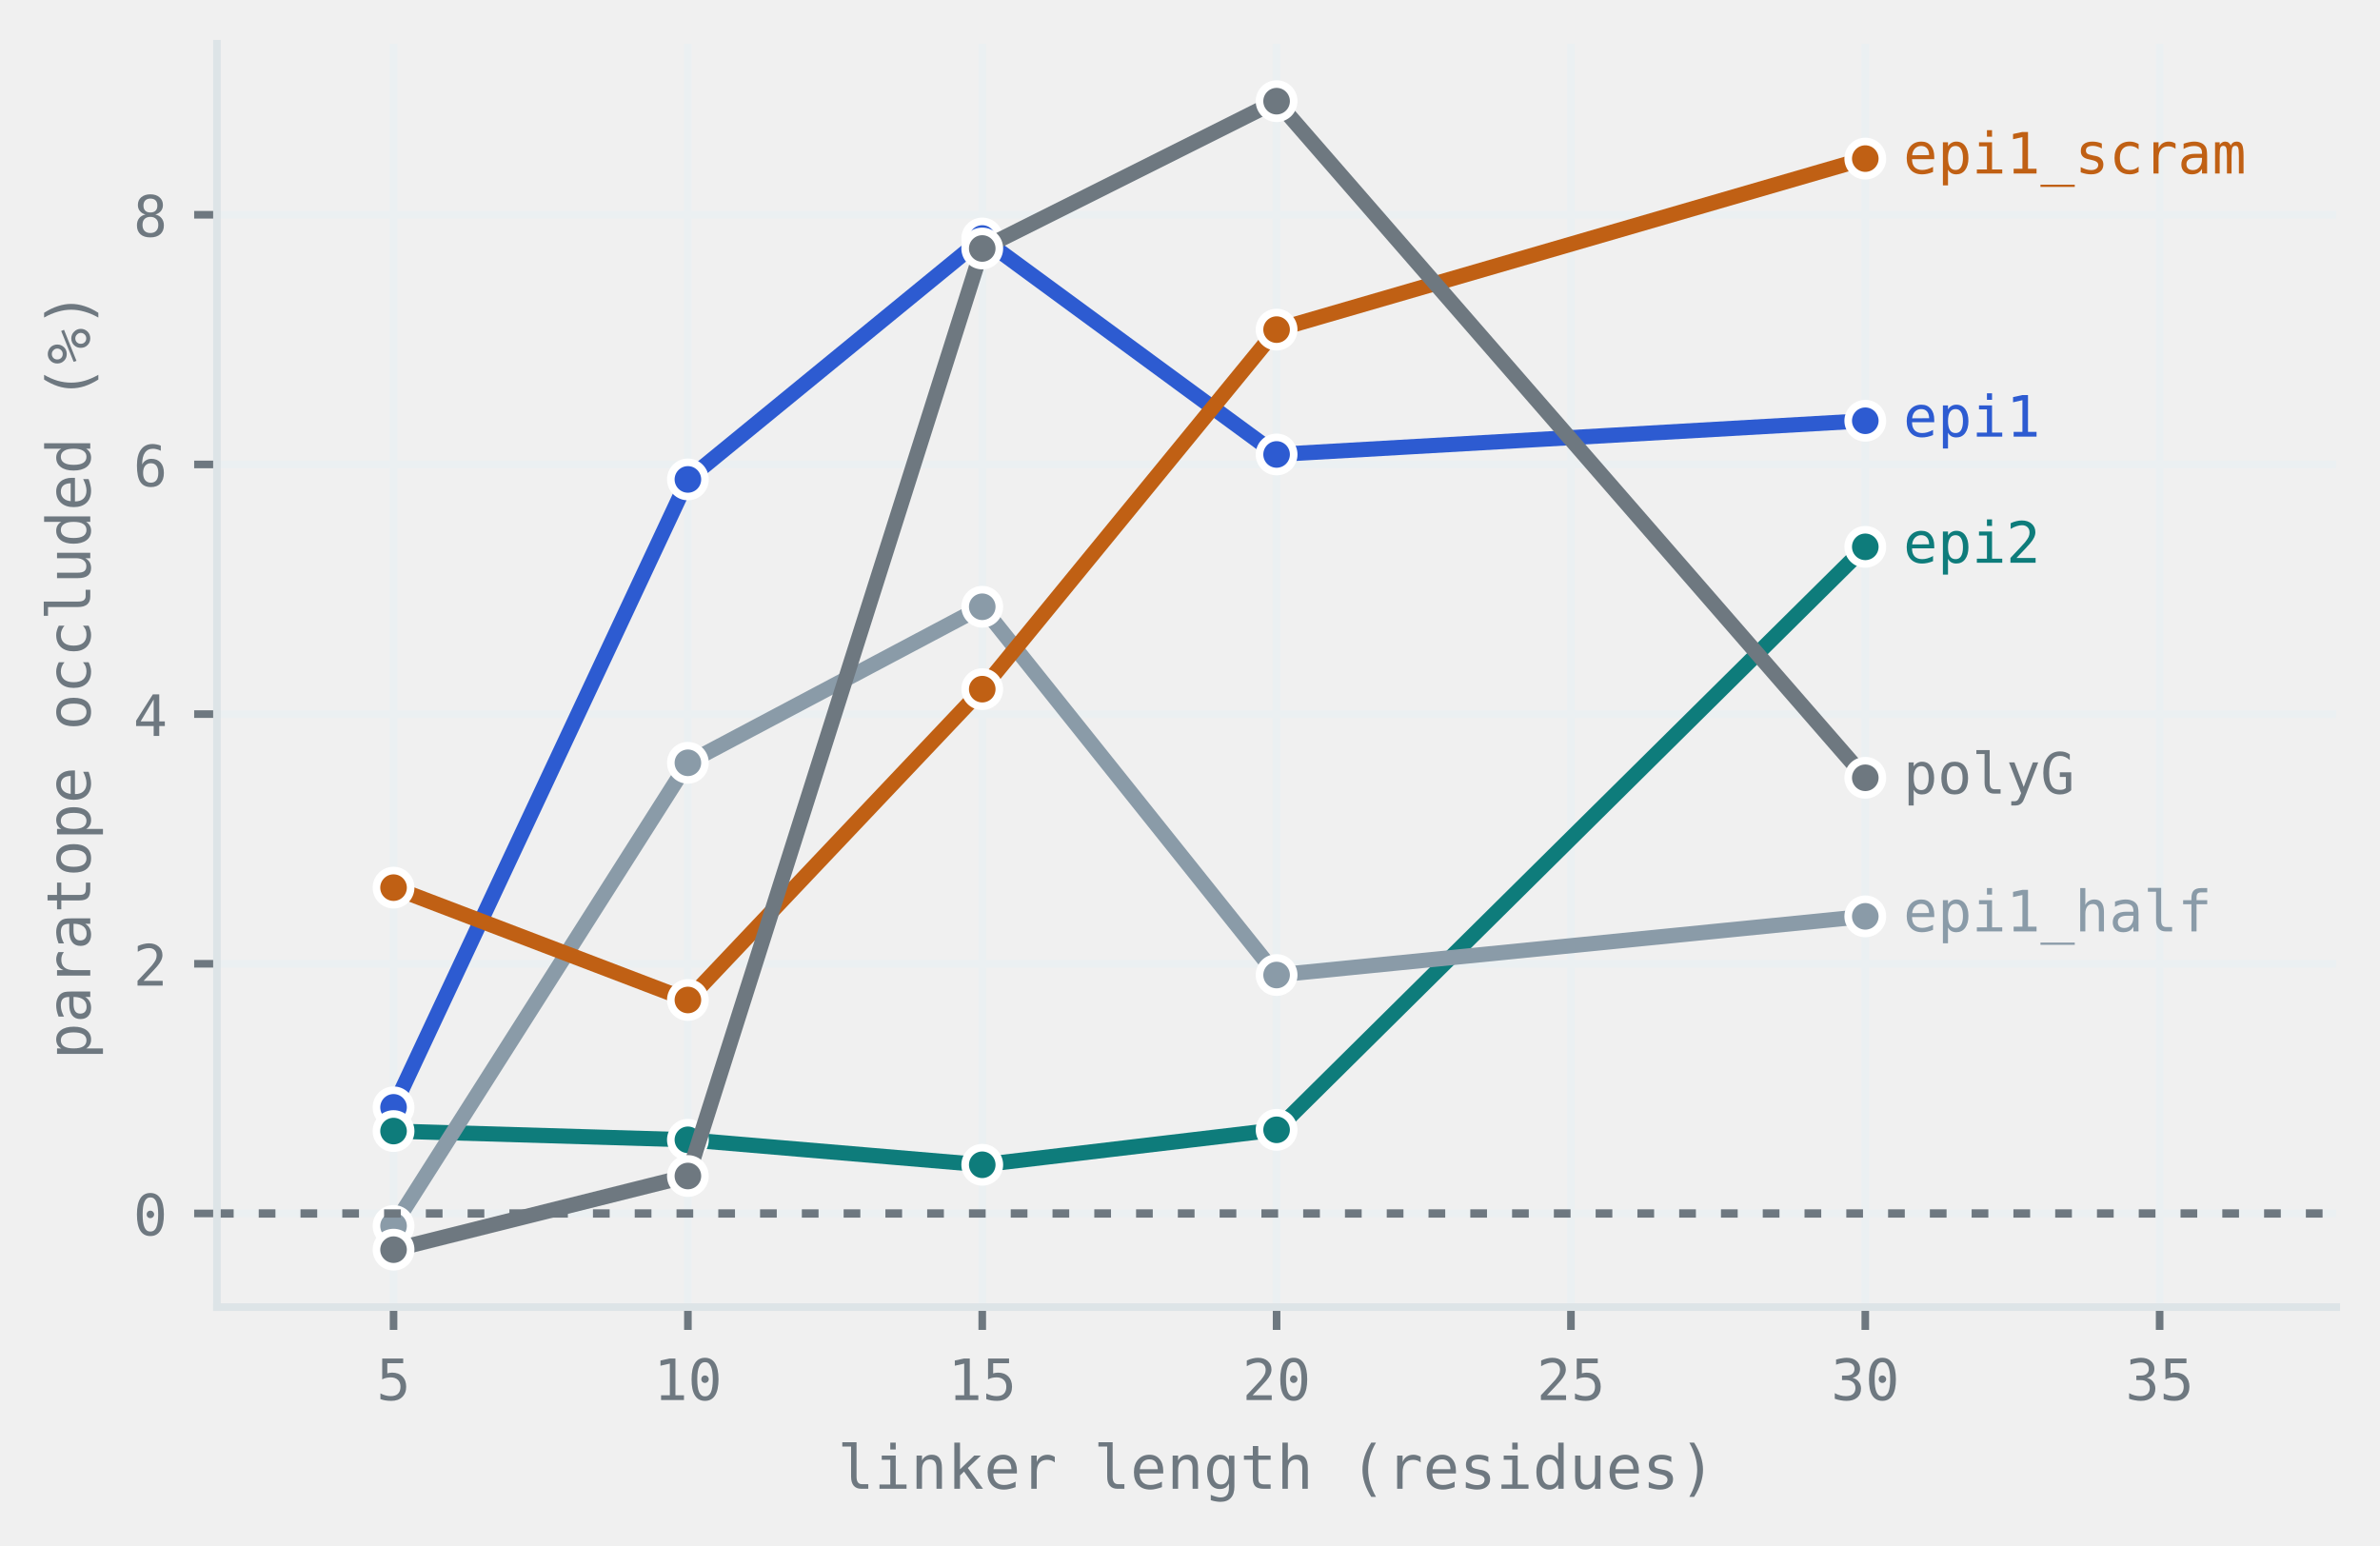
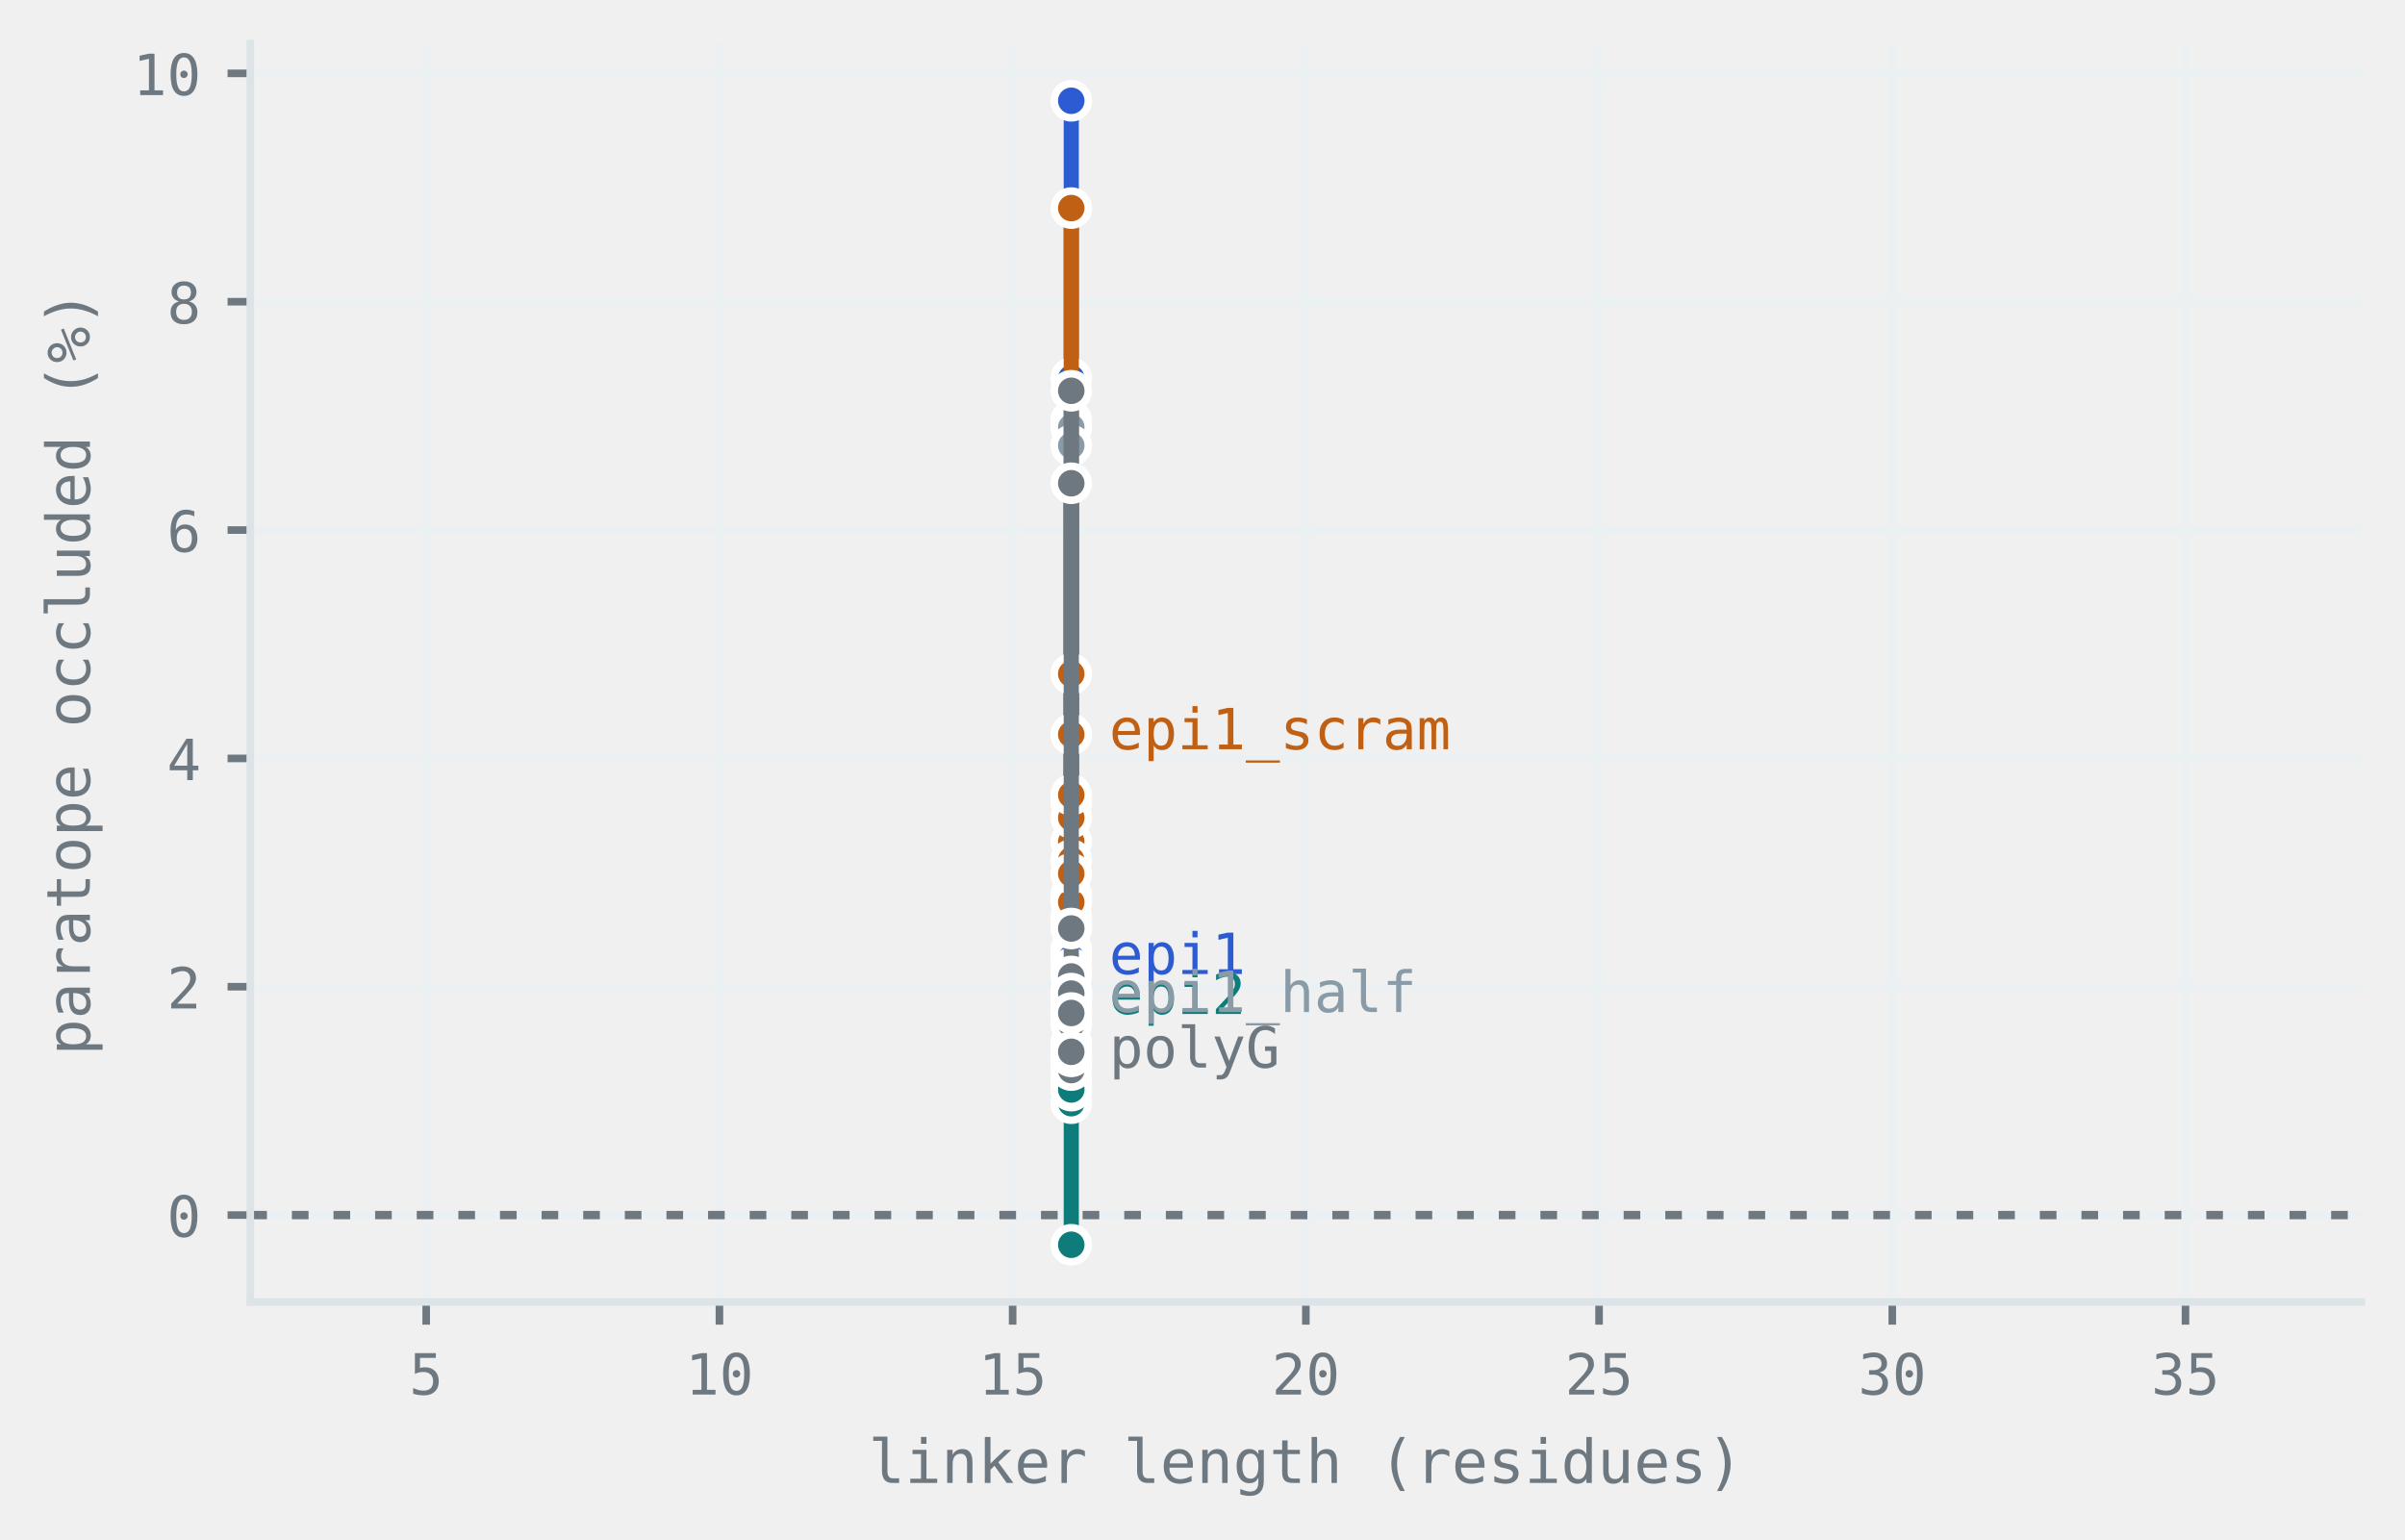
- <svg xmlns="http://www.w3.org/2000/svg" xmlns:xlink="http://www.w3.org/1999/xlink" width="313.32pt" height="203.478pt" viewBox="0 0 313.32 203.478" version="1.1">
+ <svg xmlns="http://www.w3.org/2000/svg" xmlns:xlink="http://www.w3.org/1999/xlink" width="317.835pt" height="203.478pt" viewBox="0 0 317.835 203.478" version="1.1">
  <defs>
    <style type="text/css">*{stroke-linejoin: round; stroke-linecap: butt}</style>
  </defs>
  <g id="figure_1">
    <g id="patch_1">
-       <path d="M 0 203.478  L 313.32 203.478  L 313.32 0  L 0 0  L 0 203.478  z " style="fill: none" />
+       <path d="M 0 203.478  L 317.835 203.478  L 317.835 0  L 0 0  L 0 203.478  z " style="fill: none" />
    </g>
    <g id="axes_1">
      <g id="patch_2">
-         <path d="M 28.56 172.08  L 307.56 172.08  L 307.56 5.76  L 28.56 5.76  L 28.56 172.08  z " style="fill: none" />
+         <path d="M 33.075 172.08  L 312.075 172.08  L 312.075 5.76  L 33.075 5.76  L 33.075 172.08  z " style="fill: none" />
      </g>
      <g id="matplotlib.axis_1">
        <g id="xtick_1">
          <g id="line2d_1">
-             <path d="M 51.81 172.08  L 51.81 5.76  " clip-path="url(#pff98f922be)" style="fill: none; stroke: #ebf0f2; stroke-linecap: square" />
+             <path d="M 56.325 172.08  L 56.325 5.76  " clip-path="url(#pf589ee0907)" style="fill: none; stroke: #ebf0f2; stroke-linecap: square" />
          </g>
          <g id="line2d_2">
            <defs>
-               <path id="me134715143" d="M 0 0  L 0 3  " style="stroke: #6e7880" />
+               <path id="m7d9ff2b46c" d="M 0 0  L 0 3  " style="stroke: #6e7880" />
            </defs>
            <g>
-               <use xlink:href="#me134715143" x="51.81" y="172.08" style="fill: #6e7880; stroke: #6e7880" />
+               <use xlink:href="#m7d9ff2b46c" x="56.325" y="172.08" style="fill: #6e7880; stroke: #6e7880" />
            </g>
          </g>
          <g id="text_1">
-             <text style="font-size: 7.5px; font-family: 'DejaVu Sans Mono', 'SF Mono', 'Menlo', 'Consolas', 'Bitstream Vera Sans Mono', 'Computer Modern Typewriter', 'Andale Mono', 'Nimbus Mono L', 'Courier New', 'Courier', 'Fixed', 'Terminal', monospace; text-anchor: middle; fill: #6e7880" x="51.81" y="184.319" transform="rotate(-0 51.81023 184.3187)">5</text>
+             <text style="font-size: 7.5px; font-family: 'DejaVu Sans Mono', 'SF Mono', 'Menlo', 'Consolas', 'Bitstream Vera Sans Mono', 'Computer Modern Typewriter', 'Andale Mono', 'Nimbus Mono L', 'Courier New', 'Courier', 'Fixed', 'Terminal', monospace; text-anchor: middle; fill: #6e7880" x="56.325" y="184.319" transform="rotate(-0 56.32547 184.3187)">5</text>
          </g>
        </g>
        <g id="xtick_2">
          <g id="line2d_3">
-             <path d="M 90.56 172.08  L 90.56 5.76  " clip-path="url(#pff98f922be)" style="fill: none; stroke: #ebf0f2; stroke-linecap: square" />
+             <path d="M 95.075 172.08  L 95.075 5.76  " clip-path="url(#pf589ee0907)" style="fill: none; stroke: #ebf0f2; stroke-linecap: square" />
          </g>
          <g id="line2d_4">
            <g>
-               <use xlink:href="#me134715143" x="90.56" y="172.08" style="fill: #6e7880; stroke: #6e7880" />
+               <use xlink:href="#m7d9ff2b46c" x="95.075" y="172.08" style="fill: #6e7880; stroke: #6e7880" />
            </g>
          </g>
          <g id="text_2">
-             <text style="font-size: 7.5px; font-family: 'DejaVu Sans Mono', 'SF Mono', 'Menlo', 'Consolas', 'Bitstream Vera Sans Mono', 'Computer Modern Typewriter', 'Andale Mono', 'Nimbus Mono L', 'Courier New', 'Courier', 'Fixed', 'Terminal', monospace; text-anchor: middle; fill: #6e7880" x="90.56" y="184.319" transform="rotate(-0 90.56023 184.3187)">10</text>
+             <text style="font-size: 7.5px; font-family: 'DejaVu Sans Mono', 'SF Mono', 'Menlo', 'Consolas', 'Bitstream Vera Sans Mono', 'Computer Modern Typewriter', 'Andale Mono', 'Nimbus Mono L', 'Courier New', 'Courier', 'Fixed', 'Terminal', monospace; text-anchor: middle; fill: #6e7880" x="95.075" y="184.319" transform="rotate(-0 95.07547 184.3187)">10</text>
          </g>
        </g>
        <g id="xtick_3">
          <g id="line2d_5">
-             <path d="M 129.31 172.08  L 129.31 5.76  " clip-path="url(#pff98f922be)" style="fill: none; stroke: #ebf0f2; stroke-linecap: square" />
+             <path d="M 133.825 172.08  L 133.825 5.76  " clip-path="url(#pf589ee0907)" style="fill: none; stroke: #ebf0f2; stroke-linecap: square" />
          </g>
          <g id="line2d_6">
            <g>
-               <use xlink:href="#me134715143" x="129.31" y="172.08" style="fill: #6e7880; stroke: #6e7880" />
+               <use xlink:href="#m7d9ff2b46c" x="133.825" y="172.08" style="fill: #6e7880; stroke: #6e7880" />
            </g>
          </g>
          <g id="text_3">
-             <text style="font-size: 7.5px; font-family: 'DejaVu Sans Mono', 'SF Mono', 'Menlo', 'Consolas', 'Bitstream Vera Sans Mono', 'Computer Modern Typewriter', 'Andale Mono', 'Nimbus Mono L', 'Courier New', 'Courier', 'Fixed', 'Terminal', monospace; text-anchor: middle; fill: #6e7880" x="129.31" y="184.319" transform="rotate(-0 129.3102 184.3187)">15</text>
+             <text style="font-size: 7.5px; font-family: 'DejaVu Sans Mono', 'SF Mono', 'Menlo', 'Consolas', 'Bitstream Vera Sans Mono', 'Computer Modern Typewriter', 'Andale Mono', 'Nimbus Mono L', 'Courier New', 'Courier', 'Fixed', 'Terminal', monospace; text-anchor: middle; fill: #6e7880" x="133.825" y="184.319" transform="rotate(-0 133.8255 184.3187)">15</text>
          </g>
        </g>
        <g id="xtick_4">
          <g id="line2d_7">
-             <path d="M 168.06 172.08  L 168.06 5.76  " clip-path="url(#pff98f922be)" style="fill: none; stroke: #ebf0f2; stroke-linecap: square" />
+             <path d="M 172.575 172.08  L 172.575 5.76  " clip-path="url(#pf589ee0907)" style="fill: none; stroke: #ebf0f2; stroke-linecap: square" />
          </g>
          <g id="line2d_8">
            <g>
-               <use xlink:href="#me134715143" x="168.06" y="172.08" style="fill: #6e7880; stroke: #6e7880" />
+               <use xlink:href="#m7d9ff2b46c" x="172.575" y="172.08" style="fill: #6e7880; stroke: #6e7880" />
            </g>
          </g>
          <g id="text_4">
-             <text style="font-size: 7.5px; font-family: 'DejaVu Sans Mono', 'SF Mono', 'Menlo', 'Consolas', 'Bitstream Vera Sans Mono', 'Computer Modern Typewriter', 'Andale Mono', 'Nimbus Mono L', 'Courier New', 'Courier', 'Fixed', 'Terminal', monospace; text-anchor: middle; fill: #6e7880" x="168.06" y="184.319" transform="rotate(-0 168.0602 184.3187)">20</text>
+             <text style="font-size: 7.5px; font-family: 'DejaVu Sans Mono', 'SF Mono', 'Menlo', 'Consolas', 'Bitstream Vera Sans Mono', 'Computer Modern Typewriter', 'Andale Mono', 'Nimbus Mono L', 'Courier New', 'Courier', 'Fixed', 'Terminal', monospace; text-anchor: middle; fill: #6e7880" x="172.575" y="184.319" transform="rotate(-0 172.5755 184.3187)">20</text>
          </g>
        </g>
        <g id="xtick_5">
          <g id="line2d_9">
-             <path d="M 206.81 172.08  L 206.81 5.76  " clip-path="url(#pff98f922be)" style="fill: none; stroke: #ebf0f2; stroke-linecap: square" />
+             <path d="M 211.325 172.08  L 211.325 5.76  " clip-path="url(#pf589ee0907)" style="fill: none; stroke: #ebf0f2; stroke-linecap: square" />
          </g>
          <g id="line2d_10">
            <g>
-               <use xlink:href="#me134715143" x="206.81" y="172.08" style="fill: #6e7880; stroke: #6e7880" />
+               <use xlink:href="#m7d9ff2b46c" x="211.325" y="172.08" style="fill: #6e7880; stroke: #6e7880" />
            </g>
          </g>
          <g id="text_5">
-             <text style="font-size: 7.5px; font-family: 'DejaVu Sans Mono', 'SF Mono', 'Menlo', 'Consolas', 'Bitstream Vera Sans Mono', 'Computer Modern Typewriter', 'Andale Mono', 'Nimbus Mono L', 'Courier New', 'Courier', 'Fixed', 'Terminal', monospace; text-anchor: middle; fill: #6e7880" x="206.81" y="184.319" transform="rotate(-0 206.8102 184.3187)">25</text>
+             <text style="font-size: 7.5px; font-family: 'DejaVu Sans Mono', 'SF Mono', 'Menlo', 'Consolas', 'Bitstream Vera Sans Mono', 'Computer Modern Typewriter', 'Andale Mono', 'Nimbus Mono L', 'Courier New', 'Courier', 'Fixed', 'Terminal', monospace; text-anchor: middle; fill: #6e7880" x="211.325" y="184.319" transform="rotate(-0 211.3255 184.3187)">25</text>
          </g>
        </g>
        <g id="xtick_6">
          <g id="line2d_11">
-             <path d="M 245.56 172.08  L 245.56 5.76  " clip-path="url(#pff98f922be)" style="fill: none; stroke: #ebf0f2; stroke-linecap: square" />
+             <path d="M 250.075 172.08  L 250.075 5.76  " clip-path="url(#pf589ee0907)" style="fill: none; stroke: #ebf0f2; stroke-linecap: square" />
          </g>
          <g id="line2d_12">
            <g>
-               <use xlink:href="#me134715143" x="245.56" y="172.08" style="fill: #6e7880; stroke: #6e7880" />
+               <use xlink:href="#m7d9ff2b46c" x="250.075" y="172.08" style="fill: #6e7880; stroke: #6e7880" />
            </g>
          </g>
          <g id="text_6">
-             <text style="font-size: 7.5px; font-family: 'DejaVu Sans Mono', 'SF Mono', 'Menlo', 'Consolas', 'Bitstream Vera Sans Mono', 'Computer Modern Typewriter', 'Andale Mono', 'Nimbus Mono L', 'Courier New', 'Courier', 'Fixed', 'Terminal', monospace; text-anchor: middle; fill: #6e7880" x="245.56" y="184.319" transform="rotate(-0 245.5602 184.3187)">30</text>
+             <text style="font-size: 7.5px; font-family: 'DejaVu Sans Mono', 'SF Mono', 'Menlo', 'Consolas', 'Bitstream Vera Sans Mono', 'Computer Modern Typewriter', 'Andale Mono', 'Nimbus Mono L', 'Courier New', 'Courier', 'Fixed', 'Terminal', monospace; text-anchor: middle; fill: #6e7880" x="250.075" y="184.319" transform="rotate(-0 250.0755 184.3187)">30</text>
          </g>
        </g>
        <g id="xtick_7">
          <g id="line2d_13">
-             <path d="M 284.31 172.08  L 284.31 5.76  " clip-path="url(#pff98f922be)" style="fill: none; stroke: #ebf0f2; stroke-linecap: square" />
+             <path d="M 288.825 172.08  L 288.825 5.76  " clip-path="url(#pf589ee0907)" style="fill: none; stroke: #ebf0f2; stroke-linecap: square" />
          </g>
          <g id="line2d_14">
            <g>
-               <use xlink:href="#me134715143" x="284.31" y="172.08" style="fill: #6e7880; stroke: #6e7880" />
+               <use xlink:href="#m7d9ff2b46c" x="288.825" y="172.08" style="fill: #6e7880; stroke: #6e7880" />
            </g>
          </g>
          <g id="text_7">
-             <text style="font-size: 7.5px; font-family: 'DejaVu Sans Mono', 'SF Mono', 'Menlo', 'Consolas', 'Bitstream Vera Sans Mono', 'Computer Modern Typewriter', 'Andale Mono', 'Nimbus Mono L', 'Courier New', 'Courier', 'Fixed', 'Terminal', monospace; text-anchor: middle; fill: #6e7880" x="284.31" y="184.319" transform="rotate(-0 284.3102 184.3187)">35</text>
+             <text style="font-size: 7.5px; font-family: 'DejaVu Sans Mono', 'SF Mono', 'Menlo', 'Consolas', 'Bitstream Vera Sans Mono', 'Computer Modern Typewriter', 'Andale Mono', 'Nimbus Mono L', 'Courier New', 'Courier', 'Fixed', 'Terminal', monospace; text-anchor: middle; fill: #6e7880" x="288.825" y="184.319" transform="rotate(-0 288.8255 184.3187)">35</text>
          </g>
        </g>
        <g id="text_8">
-           <text style="font-size: 8px; font-family: 'DejaVu Sans Mono', 'SF Mono', 'Menlo', 'Consolas', 'Bitstream Vera Sans Mono', 'Computer Modern Typewriter', 'Andale Mono', 'Nimbus Mono L', 'Courier New', 'Courier', 'Fixed', 'Terminal', monospace; text-anchor: middle; fill: #6e7880" x="168.06" y="196" transform="rotate(-0 168.0602 195.9997)">linker length  (residues)</text>
+           <text style="font-size: 8px; font-family: 'DejaVu Sans Mono', 'SF Mono', 'Menlo', 'Consolas', 'Bitstream Vera Sans Mono', 'Computer Modern Typewriter', 'Andale Mono', 'Nimbus Mono L', 'Courier New', 'Courier', 'Fixed', 'Terminal', monospace; text-anchor: middle; fill: #6e7880" x="172.575" y="196" transform="rotate(-0 172.5755 195.9997)">linker length  (residues)</text>
        </g>
      </g>
      <g id="matplotlib.axis_2">
        <g id="ytick_1">
          <g id="line2d_15">
-             <path d="M 28.56 159.754  L 307.56 159.754  " clip-path="url(#pff98f922be)" style="fill: none; stroke: #ebf0f2; stroke-linecap: square" />
+             <path d="M 33.075 160.597  L 312.075 160.597  " clip-path="url(#pf589ee0907)" style="fill: none; stroke: #ebf0f2; stroke-linecap: square" />
          </g>
          <g id="line2d_16">
            <defs>
-               <path id="m731bb68a64" d="M 0 0  L -3 0  " style="stroke: #6e7880" />
+               <path id="m7748e696ea" d="M 0 0  L -3 0  " style="stroke: #6e7880" />
            </defs>
            <g>
-               <use xlink:href="#m731bb68a64" x="28.56" y="159.754" style="fill: #6e7880; stroke: #6e7880" />
+               <use xlink:href="#m7748e696ea" x="33.075" y="160.597" style="fill: #6e7880; stroke: #6e7880" />
            </g>
          </g>
          <g id="text_9">
-             <text style="font-size: 7.5px; font-family: 'DejaVu Sans Mono', 'SF Mono', 'Menlo', 'Consolas', 'Bitstream Vera Sans Mono', 'Computer Modern Typewriter', 'Andale Mono', 'Nimbus Mono L', 'Courier New', 'Courier', 'Fixed', 'Terminal', monospace; text-anchor: end; fill: #6e7880" x="22.06" y="162.623" transform="rotate(-0 22.06023 162.6232)">0</text>
+             <text style="font-size: 7.5px; font-family: 'DejaVu Sans Mono', 'SF Mono', 'Menlo', 'Consolas', 'Bitstream Vera Sans Mono', 'Computer Modern Typewriter', 'Andale Mono', 'Nimbus Mono L', 'Courier New', 'Courier', 'Fixed', 'Terminal', monospace; text-anchor: end; fill: #6e7880" x="26.575" y="163.466" transform="rotate(-0 26.57547 163.466)">0</text>
          </g>
        </g>
        <g id="ytick_2">
          <g id="line2d_17">
-             <path d="M 28.56 126.884  L 307.56 126.884  " clip-path="url(#pff98f922be)" style="fill: none; stroke: #ebf0f2; stroke-linecap: square" />
+             <path d="M 33.075 130.417  L 312.075 130.417  " clip-path="url(#pf589ee0907)" style="fill: none; stroke: #ebf0f2; stroke-linecap: square" />
          </g>
          <g id="line2d_18">
            <g>
-               <use xlink:href="#m731bb68a64" x="28.56" y="126.884" style="fill: #6e7880; stroke: #6e7880" />
+               <use xlink:href="#m7748e696ea" x="33.075" y="130.417" style="fill: #6e7880; stroke: #6e7880" />
            </g>
          </g>
          <g id="text_10">
-             <text style="font-size: 7.5px; font-family: 'DejaVu Sans Mono', 'SF Mono', 'Menlo', 'Consolas', 'Bitstream Vera Sans Mono', 'Computer Modern Typewriter', 'Andale Mono', 'Nimbus Mono L', 'Courier New', 'Courier', 'Fixed', 'Terminal', monospace; text-anchor: end; fill: #6e7880" x="22.06" y="129.754" transform="rotate(-0 22.06023 129.7537)">2</text>
+             <text style="font-size: 7.5px; font-family: 'DejaVu Sans Mono', 'SF Mono', 'Menlo', 'Consolas', 'Bitstream Vera Sans Mono', 'Computer Modern Typewriter', 'Andale Mono', 'Nimbus Mono L', 'Courier New', 'Courier', 'Fixed', 'Terminal', monospace; text-anchor: end; fill: #6e7880" x="26.575" y="133.286" transform="rotate(-0 26.57547 133.2863)">2</text>
          </g>
        </g>
        <g id="ytick_3">
          <g id="line2d_19">
-             <path d="M 28.56 94.015  L 307.56 94.015  " clip-path="url(#pff98f922be)" style="fill: none; stroke: #ebf0f2; stroke-linecap: square" />
+             <path d="M 33.075 100.237  L 312.075 100.237  " clip-path="url(#pf589ee0907)" style="fill: none; stroke: #ebf0f2; stroke-linecap: square" />
          </g>
          <g id="line2d_20">
            <g>
-               <use xlink:href="#m731bb68a64" x="28.56" y="94.015" style="fill: #6e7880; stroke: #6e7880" />
+               <use xlink:href="#m7748e696ea" x="33.075" y="100.237" style="fill: #6e7880; stroke: #6e7880" />
            </g>
          </g>
          <g id="text_11">
-             <text style="font-size: 7.5px; font-family: 'DejaVu Sans Mono', 'SF Mono', 'Menlo', 'Consolas', 'Bitstream Vera Sans Mono', 'Computer Modern Typewriter', 'Andale Mono', 'Nimbus Mono L', 'Courier New', 'Courier', 'Fixed', 'Terminal', monospace; text-anchor: end; fill: #6e7880" x="22.06" y="96.884" transform="rotate(-0 22.06023 96.88412)">4</text>
+             <text style="font-size: 7.5px; font-family: 'DejaVu Sans Mono', 'SF Mono', 'Menlo', 'Consolas', 'Bitstream Vera Sans Mono', 'Computer Modern Typewriter', 'Andale Mono', 'Nimbus Mono L', 'Courier New', 'Courier', 'Fixed', 'Terminal', monospace; text-anchor: end; fill: #6e7880" x="26.575" y="103.107" transform="rotate(-0 26.57547 103.1067)">4</text>
          </g>
        </g>
        <g id="ytick_4">
          <g id="line2d_21">
-             <path d="M 28.56 61.145  L 307.56 61.145  " clip-path="url(#pff98f922be)" style="fill: none; stroke: #ebf0f2; stroke-linecap: square" />
+             <path d="M 33.075 70.058  L 312.075 70.058  " clip-path="url(#pf589ee0907)" style="fill: none; stroke: #ebf0f2; stroke-linecap: square" />
          </g>
          <g id="line2d_22">
            <g>
-               <use xlink:href="#m731bb68a64" x="28.56" y="61.145" style="fill: #6e7880; stroke: #6e7880" />
+               <use xlink:href="#m7748e696ea" x="33.075" y="70.058" style="fill: #6e7880; stroke: #6e7880" />
            </g>
          </g>
          <g id="text_12">
-             <text style="font-size: 7.5px; font-family: 'DejaVu Sans Mono', 'SF Mono', 'Menlo', 'Consolas', 'Bitstream Vera Sans Mono', 'Computer Modern Typewriter', 'Andale Mono', 'Nimbus Mono L', 'Courier New', 'Courier', 'Fixed', 'Terminal', monospace; text-anchor: end; fill: #6e7880" x="22.06" y="64.015" transform="rotate(-0 22.06023 64.01455)">6</text>
+             <text style="font-size: 7.5px; font-family: 'DejaVu Sans Mono', 'SF Mono', 'Menlo', 'Consolas', 'Bitstream Vera Sans Mono', 'Computer Modern Typewriter', 'Andale Mono', 'Nimbus Mono L', 'Courier New', 'Courier', 'Fixed', 'Terminal', monospace; text-anchor: end; fill: #6e7880" x="26.575" y="72.927" transform="rotate(-0 26.57547 72.92706)">6</text>
          </g>
        </g>
        <g id="ytick_5">
          <g id="line2d_23">
-             <path d="M 28.56 28.276  L 307.56 28.276  " clip-path="url(#pff98f922be)" style="fill: none; stroke: #ebf0f2; stroke-linecap: square" />
+             <path d="M 33.075 39.878  L 312.075 39.878  " clip-path="url(#pf589ee0907)" style="fill: none; stroke: #ebf0f2; stroke-linecap: square" />
          </g>
          <g id="line2d_24">
            <g>
-               <use xlink:href="#m731bb68a64" x="28.56" y="28.276" style="fill: #6e7880; stroke: #6e7880" />
+               <use xlink:href="#m7748e696ea" x="33.075" y="39.878" style="fill: #6e7880; stroke: #6e7880" />
            </g>
          </g>
          <g id="text_13">
-             <text style="font-size: 7.5px; font-family: 'DejaVu Sans Mono', 'SF Mono', 'Menlo', 'Consolas', 'Bitstream Vera Sans Mono', 'Computer Modern Typewriter', 'Andale Mono', 'Nimbus Mono L', 'Courier New', 'Courier', 'Fixed', 'Terminal', monospace; text-anchor: end; fill: #6e7880" x="22.06" y="31.145" transform="rotate(-0 22.06023 31.14499)">8</text>
-           </g>
-         </g>
-         <g id="text_14">
+             <text style="font-size: 7.5px; font-family: 'DejaVu Sans Mono', 'SF Mono', 'Menlo', 'Consolas', 'Bitstream Vera Sans Mono', 'Computer Modern Typewriter', 'Andale Mono', 'Nimbus Mono L', 'Courier New', 'Courier', 'Fixed', 'Terminal', monospace; text-anchor: end; fill: #6e7880" x="26.575" y="42.747" transform="rotate(-0 26.57547 42.74742)">8</text>
+           </g>
+         </g>
+         <g id="ytick_6">
+           <g id="line2d_25">
+             <path d="M 33.075 9.698  L 312.075 9.698  " clip-path="url(#pf589ee0907)" style="fill: none; stroke: #ebf0f2; stroke-linecap: square" />
+           </g>
+           <g id="line2d_26">
+             <g>
+               <use xlink:href="#m7748e696ea" x="33.075" y="9.698" style="fill: #6e7880; stroke: #6e7880" />
+             </g>
+           </g>
+           <g id="text_14">
+             <text style="font-size: 7.5px; font-family: 'DejaVu Sans Mono', 'SF Mono', 'Menlo', 'Consolas', 'Bitstream Vera Sans Mono', 'Computer Modern Typewriter', 'Andale Mono', 'Nimbus Mono L', 'Courier New', 'Courier', 'Fixed', 'Terminal', monospace; text-anchor: end; fill: #6e7880" x="26.575" y="12.568" transform="rotate(-0 26.57547 12.56778)">10</text>
+           </g>
+         </g>
+         <g id="text_15">
          <text style="font-size: 8px; font-family: 'DejaVu Sans Mono', 'SF Mono', 'Menlo', 'Consolas', 'Bitstream Vera Sans Mono', 'Computer Modern Typewriter', 'Andale Mono', 'Nimbus Mono L', 'Courier New', 'Courier', 'Fixed', 'Terminal', monospace; text-anchor: middle; fill: #6e7880" x="11.881" y="88.92" transform="rotate(-90 11.88125 88.92)">paratope occluded  (%)</text>
        </g>
      </g>
-       <g id="line2d_25">
-         <path d="M 51.81 145.784  L 90.56 63.117  L 129.31 31.398  L 168.06 59.83  L 245.56 55.393  " clip-path="url(#pff98f922be)" style="fill: none; stroke: #2d5bd1; stroke-width: 2; stroke-linecap: square" />
-         <defs>
-           <path id="m3282fb48cd" d="M 0 2.25  C 0.597 2.25 1.169 2.013 1.591 1.591  C 2.013 1.169 2.25 0.597 2.25 0  C 2.25 -0.597 2.013 -1.169 1.591 -1.591  C 1.169 -2.013 0.597 -2.25 0 -2.25  C -0.597 -2.25 -1.169 -2.013 -1.591 -1.591  C -2.013 -1.169 -2.25 -0.597 -2.25 0  C -2.25 0.597 -2.013 1.169 -1.591 1.591  C -1.169 2.013 -0.597 2.25 0 2.25  z " style="stroke: #ffffff" />
-         </defs>
-         <g clip-path="url(#pff98f922be)">
-           <use xlink:href="#m3282fb48cd" x="51.81" y="145.784" style="fill: #2d5bd1; stroke: #ffffff" />
-           <use xlink:href="#m3282fb48cd" x="90.56" y="63.117" style="fill: #2d5bd1; stroke: #ffffff" />
-           <use xlink:href="#m3282fb48cd" x="129.31" y="31.398" style="fill: #2d5bd1; stroke: #ffffff" />
-           <use xlink:href="#m3282fb48cd" x="168.06" y="59.83" style="fill: #2d5bd1; stroke: #ffffff" />
-           <use xlink:href="#m3282fb48cd" x="245.56" y="55.393" style="fill: #2d5bd1; stroke: #ffffff" />
-         </g>
-       </g>
-       <g id="line2d_26">
-         <path d="M 51.81 148.907  L 90.56 150.057  L 129.31 153.344  L 168.06 148.743  L 245.56 71.992  " clip-path="url(#pff98f922be)" style="fill: none; stroke: #0e7c7b; stroke-width: 2; stroke-linecap: square" />
-         <defs>
-           <path id="m4589874753" d="M 0 2.25  C 0.597 2.25 1.169 2.013 1.591 1.591  C 2.013 1.169 2.25 0.597 2.25 0  C 2.25 -0.597 2.013 -1.169 1.591 -1.591  C 1.169 -2.013 0.597 -2.25 0 -2.25  C -0.597 -2.25 -1.169 -2.013 -1.591 -1.591  C -2.013 -1.169 -2.25 -0.597 -2.25 0  C -2.25 0.597 -2.013 1.169 -1.591 1.591  C -1.169 2.013 -0.597 2.25 0 2.25  z " style="stroke: #ffffff" />
-         </defs>
-         <g clip-path="url(#pff98f922be)">
-           <use xlink:href="#m4589874753" x="51.81" y="148.907" style="fill: #0e7c7b; stroke: #ffffff" />
-           <use xlink:href="#m4589874753" x="90.56" y="150.057" style="fill: #0e7c7b; stroke: #ffffff" />
-           <use xlink:href="#m4589874753" x="129.31" y="153.344" style="fill: #0e7c7b; stroke: #ffffff" />
-           <use xlink:href="#m4589874753" x="168.06" y="148.743" style="fill: #0e7c7b; stroke: #ffffff" />
-           <use xlink:href="#m4589874753" x="245.56" y="71.992" style="fill: #0e7c7b; stroke: #ffffff" />
-         </g>
-       </g>
      <g id="line2d_27">
-         <path d="M 51.81 161.397  L 90.56 100.424  L 129.31 79.881  L 168.06 128.363  L 245.56 120.639  " clip-path="url(#pff98f922be)" style="fill: none; stroke: #8a9ba8; stroke-width: 2; stroke-linecap: square" />
-         <defs>
-           <path id="m67c6fec8ad" d="M 0 2.25  C 0.597 2.25 1.169 2.013 1.591 1.591  C 2.013 1.169 2.25 0.597 2.25 0  C 2.25 -0.597 2.013 -1.169 1.591 -1.591  C 1.169 -2.013 0.597 -2.25 0 -2.25  C -0.597 -2.25 -1.169 -2.013 -1.591 -1.591  C -2.013 -1.169 -2.25 -0.597 -2.25 0  C -2.25 0.597 -2.013 1.169 -1.591 1.591  C -1.169 2.013 -0.597 2.25 0 2.25  z " style="stroke: #ffffff" />
-         </defs>
-         <g clip-path="url(#pff98f922be)">
-           <use xlink:href="#m67c6fec8ad" x="51.81" y="161.397" style="fill: #8a9ba8; stroke: #ffffff" />
-           <use xlink:href="#m67c6fec8ad" x="90.56" y="100.424" style="fill: #8a9ba8; stroke: #ffffff" />
-           <use xlink:href="#m67c6fec8ad" x="129.31" y="79.881" style="fill: #8a9ba8; stroke: #ffffff" />
-           <use xlink:href="#m67c6fec8ad" x="168.06" y="128.363" style="fill: #8a9ba8; stroke: #ffffff" />
-           <use xlink:href="#m67c6fec8ad" x="245.56" y="120.639" style="fill: #8a9ba8; stroke: #ffffff" />
+         <path d="M 141.575 125.437  L 141.575 118.798  L 141.575 105.519  L 141.575 121.967  L 141.575 122.419  L 141.575 118.194  L 141.575 122.118  L 141.575 49.988  L 141.575 13.32  L 141.575 126.645  " clip-path="url(#pf589ee0907)" style="fill: none; stroke: #2d5bd1; stroke-width: 2; stroke-linecap: square" />
+         <defs>
+           <path id="m3a15542f8f" d="M 0 2.25  C 0.597 2.25 1.169 2.013 1.591 1.591  C 2.013 1.169 2.25 0.597 2.25 0  C 2.25 -0.597 2.013 -1.169 1.591 -1.591  C 1.169 -2.013 0.597 -2.25 0 -2.25  C -0.597 -2.25 -1.169 -2.013 -1.591 -1.591  C -2.013 -1.169 -2.25 -0.597 -2.25 0  C -2.25 0.597 -2.013 1.169 -1.591 1.591  C -1.169 2.013 -0.597 2.25 0 2.25  z " style="stroke: #ffffff" />
+         </defs>
+         <g clip-path="url(#pf589ee0907)">
+           <use xlink:href="#m3a15542f8f" x="141.575" y="125.437" style="fill: #2d5bd1; stroke: #ffffff" />
+           <use xlink:href="#m3a15542f8f" x="141.575" y="118.798" style="fill: #2d5bd1; stroke: #ffffff" />
+           <use xlink:href="#m3a15542f8f" x="141.575" y="105.519" style="fill: #2d5bd1; stroke: #ffffff" />
+           <use xlink:href="#m3a15542f8f" x="141.575" y="121.967" style="fill: #2d5bd1; stroke: #ffffff" />
+           <use xlink:href="#m3a15542f8f" x="141.575" y="122.419" style="fill: #2d5bd1; stroke: #ffffff" />
+           <use xlink:href="#m3a15542f8f" x="141.575" y="118.194" style="fill: #2d5bd1; stroke: #ffffff" />
+           <use xlink:href="#m3a15542f8f" x="141.575" y="122.118" style="fill: #2d5bd1; stroke: #ffffff" />
+           <use xlink:href="#m3a15542f8f" x="141.575" y="49.988" style="fill: #2d5bd1; stroke: #ffffff" />
+           <use xlink:href="#m3a15542f8f" x="141.575" y="13.32" style="fill: #2d5bd1; stroke: #ffffff" />
+           <use xlink:href="#m3a15542f8f" x="141.575" y="126.645" style="fill: #2d5bd1; stroke: #ffffff" />
        </g>
      </g>
      <g id="line2d_28">
-         <path d="M 51.81 116.859  L 90.56 131.65  L 129.31 90.728  L 168.06 43.396  L 245.56 20.88  " clip-path="url(#pff98f922be)" style="fill: none; stroke: #c06014; stroke-width: 2; stroke-linecap: square" />
-         <defs>
-           <path id="mfc3c2189aa" d="M 0 2.25  C 0.597 2.25 1.169 2.013 1.591 1.591  C 2.013 1.169 2.25 0.597 2.25 0  C 2.25 -0.597 2.013 -1.169 1.591 -1.591  C 1.169 -2.013 0.597 -2.25 0 -2.25  C -0.597 -2.25 -1.169 -2.013 -1.591 -1.591  C -2.013 -1.169 -2.25 -0.597 -2.25 0  C -2.25 0.597 -2.013 1.169 -1.591 1.591  C -1.169 2.013 -0.597 2.25 0 2.25  z " style="stroke: #ffffff" />
-         </defs>
-         <g clip-path="url(#pff98f922be)">
-           <use xlink:href="#mfc3c2189aa" x="51.81" y="116.859" style="fill: #c06014; stroke: #ffffff" />
-           <use xlink:href="#mfc3c2189aa" x="90.56" y="131.65" style="fill: #c06014; stroke: #ffffff" />
-           <use xlink:href="#mfc3c2189aa" x="129.31" y="90.728" style="fill: #c06014; stroke: #ffffff" />
-           <use xlink:href="#mfc3c2189aa" x="168.06" y="43.396" style="fill: #c06014; stroke: #ffffff" />
-           <use xlink:href="#mfc3c2189aa" x="245.56" y="20.88" style="fill: #c06014; stroke: #ffffff" />
+         <path d="M 141.575 145.809  L 141.575 140.376  L 141.575 131.021  L 141.575 144.149  L 141.575 142.791  L 141.575 134.189  L 141.575 143.998  L 141.575 55.571  L 141.575 164.52  L 141.575 131.926  " clip-path="url(#pf589ee0907)" style="fill: none; stroke: #0e7c7b; stroke-width: 2; stroke-linecap: square" />
+         <defs>
+           <path id="m867fbfa45f" d="M 0 2.25  C 0.597 2.25 1.169 2.013 1.591 1.591  C 2.013 1.169 2.25 0.597 2.25 0  C 2.25 -0.597 2.013 -1.169 1.591 -1.591  C 1.169 -2.013 0.597 -2.25 0 -2.25  C -0.597 -2.25 -1.169 -2.013 -1.591 -1.591  C -2.013 -1.169 -2.25 -0.597 -2.25 0  C -2.25 0.597 -2.013 1.169 -1.591 1.591  C -1.169 2.013 -0.597 2.25 0 2.25  z " style="stroke: #ffffff" />
+         </defs>
+         <g clip-path="url(#pf589ee0907)">
+           <use xlink:href="#m867fbfa45f" x="141.575" y="145.809" style="fill: #0e7c7b; stroke: #ffffff" />
+           <use xlink:href="#m867fbfa45f" x="141.575" y="140.376" style="fill: #0e7c7b; stroke: #ffffff" />
+           <use xlink:href="#m867fbfa45f" x="141.575" y="131.021" style="fill: #0e7c7b; stroke: #ffffff" />
+           <use xlink:href="#m867fbfa45f" x="141.575" y="144.149" style="fill: #0e7c7b; stroke: #ffffff" />
+           <use xlink:href="#m867fbfa45f" x="141.575" y="142.791" style="fill: #0e7c7b; stroke: #ffffff" />
+           <use xlink:href="#m867fbfa45f" x="141.575" y="134.189" style="fill: #0e7c7b; stroke: #ffffff" />
+           <use xlink:href="#m867fbfa45f" x="141.575" y="143.998" style="fill: #0e7c7b; stroke: #ffffff" />
+           <use xlink:href="#m867fbfa45f" x="141.575" y="55.571" style="fill: #0e7c7b; stroke: #ffffff" />
+           <use xlink:href="#m867fbfa45f" x="141.575" y="164.52" style="fill: #0e7c7b; stroke: #ffffff" />
+           <use xlink:href="#m867fbfa45f" x="141.575" y="131.926" style="fill: #0e7c7b; stroke: #ffffff" />
        </g>
      </g>
      <g id="line2d_29">
-         <path d="M 51.81 164.52  L 90.56 154.823  L 129.31 32.713  L 168.06 13.32  L 245.56 102.397  " clip-path="url(#pff98f922be)" style="fill: none; stroke: #6e7880; stroke-width: 2; stroke-linecap: square" />
-         <defs>
-           <path id="mf5645a9c33" d="M 0 2.25  C 0.597 2.25 1.169 2.013 1.591 1.591  C 2.013 1.169 2.25 0.597 2.25 0  C 2.25 -0.597 2.013 -1.169 1.591 -1.591  C 1.169 -2.013 0.597 -2.25 0 -2.25  C -0.597 -2.25 -1.169 -2.013 -1.591 -1.591  C -2.013 -1.169 -2.25 -0.597 -2.25 0  C -2.25 0.597 -2.013 1.169 -1.591 1.591  C -1.169 2.013 -0.597 2.25 0 2.25  z " style="stroke: #ffffff" />
-         </defs>
-         <g clip-path="url(#pff98f922be)">
-           <use xlink:href="#mf5645a9c33" x="51.81" y="164.52" style="fill: #6e7880; stroke: #ffffff" />
-           <use xlink:href="#mf5645a9c33" x="90.56" y="154.823" style="fill: #6e7880; stroke: #ffffff" />
-           <use xlink:href="#mf5645a9c33" x="129.31" y="32.713" style="fill: #6e7880; stroke: #ffffff" />
-           <use xlink:href="#mf5645a9c33" x="168.06" y="13.32" style="fill: #6e7880; stroke: #ffffff" />
-           <use xlink:href="#mf5645a9c33" x="245.56" y="102.397" style="fill: #6e7880; stroke: #ffffff" />
+         <path d="M 141.575 128.003  L 141.575 131.021  L 141.575 121.212  L 141.575 133.284  L 141.575 137.811  L 141.575 132.077  L 141.575 140.225  L 141.575 56.477  L 141.575 58.891  L 141.575 131.775  " clip-path="url(#pf589ee0907)" style="fill: none; stroke: #8a9ba8; stroke-width: 2; stroke-linecap: square" />
+         <defs>
+           <path id="m20cbe042d8" d="M 0 2.25  C 0.597 2.25 1.169 2.013 1.591 1.591  C 2.013 1.169 2.25 0.597 2.25 0  C 2.25 -0.597 2.013 -1.169 1.591 -1.591  C 1.169 -2.013 0.597 -2.25 0 -2.25  C -0.597 -2.25 -1.169 -2.013 -1.591 -1.591  C -2.013 -1.169 -2.25 -0.597 -2.25 0  C -2.25 0.597 -2.013 1.169 -1.591 1.591  C -1.169 2.013 -0.597 2.25 0 2.25  z " style="stroke: #ffffff" />
+         </defs>
+         <g clip-path="url(#pf589ee0907)">
+           <use xlink:href="#m20cbe042d8" x="141.575" y="128.003" style="fill: #8a9ba8; stroke: #ffffff" />
+           <use xlink:href="#m20cbe042d8" x="141.575" y="131.021" style="fill: #8a9ba8; stroke: #ffffff" />
+           <use xlink:href="#m20cbe042d8" x="141.575" y="121.212" style="fill: #8a9ba8; stroke: #ffffff" />
+           <use xlink:href="#m20cbe042d8" x="141.575" y="133.284" style="fill: #8a9ba8; stroke: #ffffff" />
+           <use xlink:href="#m20cbe042d8" x="141.575" y="137.811" style="fill: #8a9ba8; stroke: #ffffff" />
+           <use xlink:href="#m20cbe042d8" x="141.575" y="132.077" style="fill: #8a9ba8; stroke: #ffffff" />
+           <use xlink:href="#m20cbe042d8" x="141.575" y="140.225" style="fill: #8a9ba8; stroke: #ffffff" />
+           <use xlink:href="#m20cbe042d8" x="141.575" y="56.477" style="fill: #8a9ba8; stroke: #ffffff" />
+           <use xlink:href="#m20cbe042d8" x="141.575" y="58.891" style="fill: #8a9ba8; stroke: #ffffff" />
+           <use xlink:href="#m20cbe042d8" x="141.575" y="131.775" style="fill: #8a9ba8; stroke: #ffffff" />
        </g>
      </g>
      <g id="line2d_30">
-         <path d="M 28.56 159.754  L 307.56 159.754  " clip-path="url(#pff98f922be)" style="fill: none; stroke-dasharray: 2.2,3.3; stroke-dashoffset: 0; stroke: #6e7880; stroke-width: 1.1" />
+         <path d="M 141.575 111.253  L 141.575 119.251  L 141.575 89.071  L 141.575 113.667  L 141.575 106.122  L 141.575 108.084  L 141.575 105.066  L 141.575 115.478  L 141.575 27.504  L 141.575 97.069  " clip-path="url(#pf589ee0907)" style="fill: none; stroke: #c06014; stroke-width: 2; stroke-linecap: square" />
+         <defs>
+           <path id="m050835e141" d="M 0 2.25  C 0.597 2.25 1.169 2.013 1.591 1.591  C 2.013 1.169 2.25 0.597 2.25 0  C 2.25 -0.597 2.013 -1.169 1.591 -1.591  C 1.169 -2.013 0.597 -2.25 0 -2.25  C -0.597 -2.25 -1.169 -2.013 -1.591 -1.591  C -2.013 -1.169 -2.25 -0.597 -2.25 0  C -2.25 0.597 -2.013 1.169 -1.591 1.591  C -1.169 2.013 -0.597 2.25 0 2.25  z " style="stroke: #ffffff" />
+         </defs>
+         <g clip-path="url(#pf589ee0907)">
+           <use xlink:href="#m050835e141" x="141.575" y="111.253" style="fill: #c06014; stroke: #ffffff" />
+           <use xlink:href="#m050835e141" x="141.575" y="119.251" style="fill: #c06014; stroke: #ffffff" />
+           <use xlink:href="#m050835e141" x="141.575" y="89.071" style="fill: #c06014; stroke: #ffffff" />
+           <use xlink:href="#m050835e141" x="141.575" y="113.667" style="fill: #c06014; stroke: #ffffff" />
+           <use xlink:href="#m050835e141" x="141.575" y="106.122" style="fill: #c06014; stroke: #ffffff" />
+           <use xlink:href="#m050835e141" x="141.575" y="108.084" style="fill: #c06014; stroke: #ffffff" />
+           <use xlink:href="#m050835e141" x="141.575" y="105.066" style="fill: #c06014; stroke: #ffffff" />
+           <use xlink:href="#m050835e141" x="141.575" y="115.478" style="fill: #c06014; stroke: #ffffff" />
+           <use xlink:href="#m050835e141" x="141.575" y="27.504" style="fill: #c06014; stroke: #ffffff" />
+           <use xlink:href="#m050835e141" x="141.575" y="97.069" style="fill: #c06014; stroke: #ffffff" />
+         </g>
+       </g>
+       <g id="line2d_31">
+         <path d="M 141.575 141.433  L 141.575 135.397  L 141.575 129.059  L 141.575 122.721  L 141.575 131.322  L 141.575 133.888  L 141.575 139.622  L 141.575 63.871  L 141.575 51.648  L 141.575 139.018  " clip-path="url(#pf589ee0907)" style="fill: none; stroke: #6e7880; stroke-width: 2; stroke-linecap: square" />
+         <defs>
+           <path id="ma1647432c0" d="M 0 2.25  C 0.597 2.25 1.169 2.013 1.591 1.591  C 2.013 1.169 2.25 0.597 2.25 0  C 2.25 -0.597 2.013 -1.169 1.591 -1.591  C 1.169 -2.013 0.597 -2.25 0 -2.25  C -0.597 -2.25 -1.169 -2.013 -1.591 -1.591  C -2.013 -1.169 -2.25 -0.597 -2.25 0  C -2.25 0.597 -2.013 1.169 -1.591 1.591  C -1.169 2.013 -0.597 2.25 0 2.25  z " style="stroke: #ffffff" />
+         </defs>
+         <g clip-path="url(#pf589ee0907)">
+           <use xlink:href="#ma1647432c0" x="141.575" y="141.433" style="fill: #6e7880; stroke: #ffffff" />
+           <use xlink:href="#ma1647432c0" x="141.575" y="135.397" style="fill: #6e7880; stroke: #ffffff" />
+           <use xlink:href="#ma1647432c0" x="141.575" y="129.059" style="fill: #6e7880; stroke: #ffffff" />
+           <use xlink:href="#ma1647432c0" x="141.575" y="122.721" style="fill: #6e7880; stroke: #ffffff" />
+           <use xlink:href="#ma1647432c0" x="141.575" y="131.322" style="fill: #6e7880; stroke: #ffffff" />
+           <use xlink:href="#ma1647432c0" x="141.575" y="133.888" style="fill: #6e7880; stroke: #ffffff" />
+           <use xlink:href="#ma1647432c0" x="141.575" y="139.622" style="fill: #6e7880; stroke: #ffffff" />
+           <use xlink:href="#ma1647432c0" x="141.575" y="63.871" style="fill: #6e7880; stroke: #ffffff" />
+           <use xlink:href="#ma1647432c0" x="141.575" y="51.648" style="fill: #6e7880; stroke: #ffffff" />
+           <use xlink:href="#ma1647432c0" x="141.575" y="139.018" style="fill: #6e7880; stroke: #ffffff" />
+         </g>
+       </g>
+       <g id="line2d_32">
+         <path d="M 33.075 160.597  L 312.075 160.597  " clip-path="url(#pf589ee0907)" style="fill: none; stroke-dasharray: 2.2,3.3; stroke-dashoffset: 0; stroke: #6e7880; stroke-width: 1.1" />
      </g>
      <g id="patch_3">
-         <path d="M 28.56 172.08  L 28.56 5.76  " style="fill: none; stroke: #dde4e7; stroke-linejoin: miter; stroke-linecap: square" />
+         <path d="M 33.075 172.08  L 33.075 5.76  " style="fill: none; stroke: #dde4e7; stroke-linejoin: miter; stroke-linecap: square" />
      </g>
      <g id="patch_4">
-         <path d="M 28.56 172.08  L 307.56 172.08  " style="fill: none; stroke: #dde4e7; stroke-linejoin: miter; stroke-linecap: square" />
-       </g>
-       <g id="text_15">
-         <text style="font-size: 7.5px; font-family: 'DejaVu Sans Mono', 'SF Mono', 'Menlo', 'Consolas', 'Bitstream Vera Sans Mono', 'Computer Modern Typewriter', 'Andale Mono', 'Nimbus Mono L', 'Courier New', 'Courier', 'Fixed', 'Terminal', monospace; text-anchor: start; fill: #2d5bd1" x="250.56" y="57.482" transform="rotate(-0 250.5602 57.4825)">epi1</text>
+         <path d="M 33.075 172.08  L 312.075 172.08  " style="fill: none; stroke: #dde4e7; stroke-linejoin: miter; stroke-linecap: square" />
      </g>
      <g id="text_16">
-         <text style="font-size: 7.5px; font-family: 'DejaVu Sans Mono', 'SF Mono', 'Menlo', 'Consolas', 'Bitstream Vera Sans Mono', 'Computer Modern Typewriter', 'Andale Mono', 'Nimbus Mono L', 'Courier New', 'Courier', 'Fixed', 'Terminal', monospace; text-anchor: start; fill: #0e7c7b" x="250.56" y="74.082" transform="rotate(-0 250.5602 74.08163)">epi2</text>
+         <text style="font-size: 7.5px; font-family: 'DejaVu Sans Mono', 'SF Mono', 'Menlo', 'Consolas', 'Bitstream Vera Sans Mono', 'Computer Modern Typewriter', 'Andale Mono', 'Nimbus Mono L', 'Courier New', 'Courier', 'Fixed', 'Terminal', monospace; text-anchor: start; fill: #2d5bd1" x="146.575" y="128.734" transform="rotate(-0 146.5755 128.734)">epi1</text>
      </g>
      <g id="text_17">
-         <text style="font-size: 7.5px; font-family: 'DejaVu Sans Mono', 'SF Mono', 'Menlo', 'Consolas', 'Bitstream Vera Sans Mono', 'Computer Modern Typewriter', 'Andale Mono', 'Nimbus Mono L', 'Courier New', 'Courier', 'Fixed', 'Terminal', monospace; text-anchor: start; fill: #8a9ba8" x="250.56" y="122.624" transform="rotate(-0 250.5602 122.6243)">epi1_half</text>
+         <text style="font-size: 7.5px; font-family: 'DejaVu Sans Mono', 'SF Mono', 'Menlo', 'Consolas', 'Bitstream Vera Sans Mono', 'Computer Modern Typewriter', 'Andale Mono', 'Nimbus Mono L', 'Courier New', 'Courier', 'Fixed', 'Terminal', monospace; text-anchor: start; fill: #0e7c7b" x="146.575" y="134.015" transform="rotate(-0 146.5755 134.0154)">epi2</text>
      </g>
      <g id="text_18">
-         <text style="font-size: 7.5px; font-family: 'DejaVu Sans Mono', 'SF Mono', 'Menlo', 'Consolas', 'Bitstream Vera Sans Mono', 'Computer Modern Typewriter', 'Andale Mono', 'Nimbus Mono L', 'Courier New', 'Courier', 'Fixed', 'Terminal', monospace; text-anchor: start; fill: #c06014" x="250.56" y="22.845" transform="rotate(-0 250.5602 22.84523)">epi1_scram</text>
+         <text style="font-size: 7.5px; font-family: 'DejaVu Sans Mono', 'SF Mono', 'Menlo', 'Consolas', 'Bitstream Vera Sans Mono', 'Computer Modern Typewriter', 'Andale Mono', 'Nimbus Mono L', 'Courier New', 'Courier', 'Fixed', 'Terminal', monospace; text-anchor: start; fill: #8a9ba8" x="146.575" y="133.76" transform="rotate(-0 146.5755 133.7602)">epi1_half</text>
      </g>
      <g id="text_19">
-         <text style="font-size: 7.5px; font-family: 'DejaVu Sans Mono', 'SF Mono', 'Menlo', 'Consolas', 'Bitstream Vera Sans Mono', 'Computer Modern Typewriter', 'Andale Mono', 'Nimbus Mono L', 'Courier New', 'Courier', 'Fixed', 'Terminal', monospace; text-anchor: start; fill: #6e7880" x="250.56" y="104.486" transform="rotate(-0 250.5602 104.486)">polyG</text>
+         <text style="font-size: 7.5px; font-family: 'DejaVu Sans Mono', 'SF Mono', 'Menlo', 'Consolas', 'Bitstream Vera Sans Mono', 'Computer Modern Typewriter', 'Andale Mono', 'Nimbus Mono L', 'Courier New', 'Courier', 'Fixed', 'Terminal', monospace; text-anchor: start; fill: #c06014" x="146.575" y="99.034" transform="rotate(-0 146.5755 99.03374)">epi1_scram</text>
+       </g>
+       <g id="text_20">
+         <text style="font-size: 7.5px; font-family: 'DejaVu Sans Mono', 'SF Mono', 'Menlo', 'Consolas', 'Bitstream Vera Sans Mono', 'Computer Modern Typewriter', 'Andale Mono', 'Nimbus Mono L', 'Courier New', 'Courier', 'Fixed', 'Terminal', monospace; text-anchor: start; fill: #6e7880" x="146.575" y="141.108" transform="rotate(-0 146.5755 141.1077)">polyG</text>
      </g>
    </g>
  </g>
  <defs>
-     <clipPath id="pff98f922be">
-       <rect x="28.56" y="5.76" width="279" height="166.32" />
+     <clipPath id="pf589ee0907">
+       <rect x="33.075" y="5.76" width="279" height="166.32" />
    </clipPath>
  </defs>
</svg>
